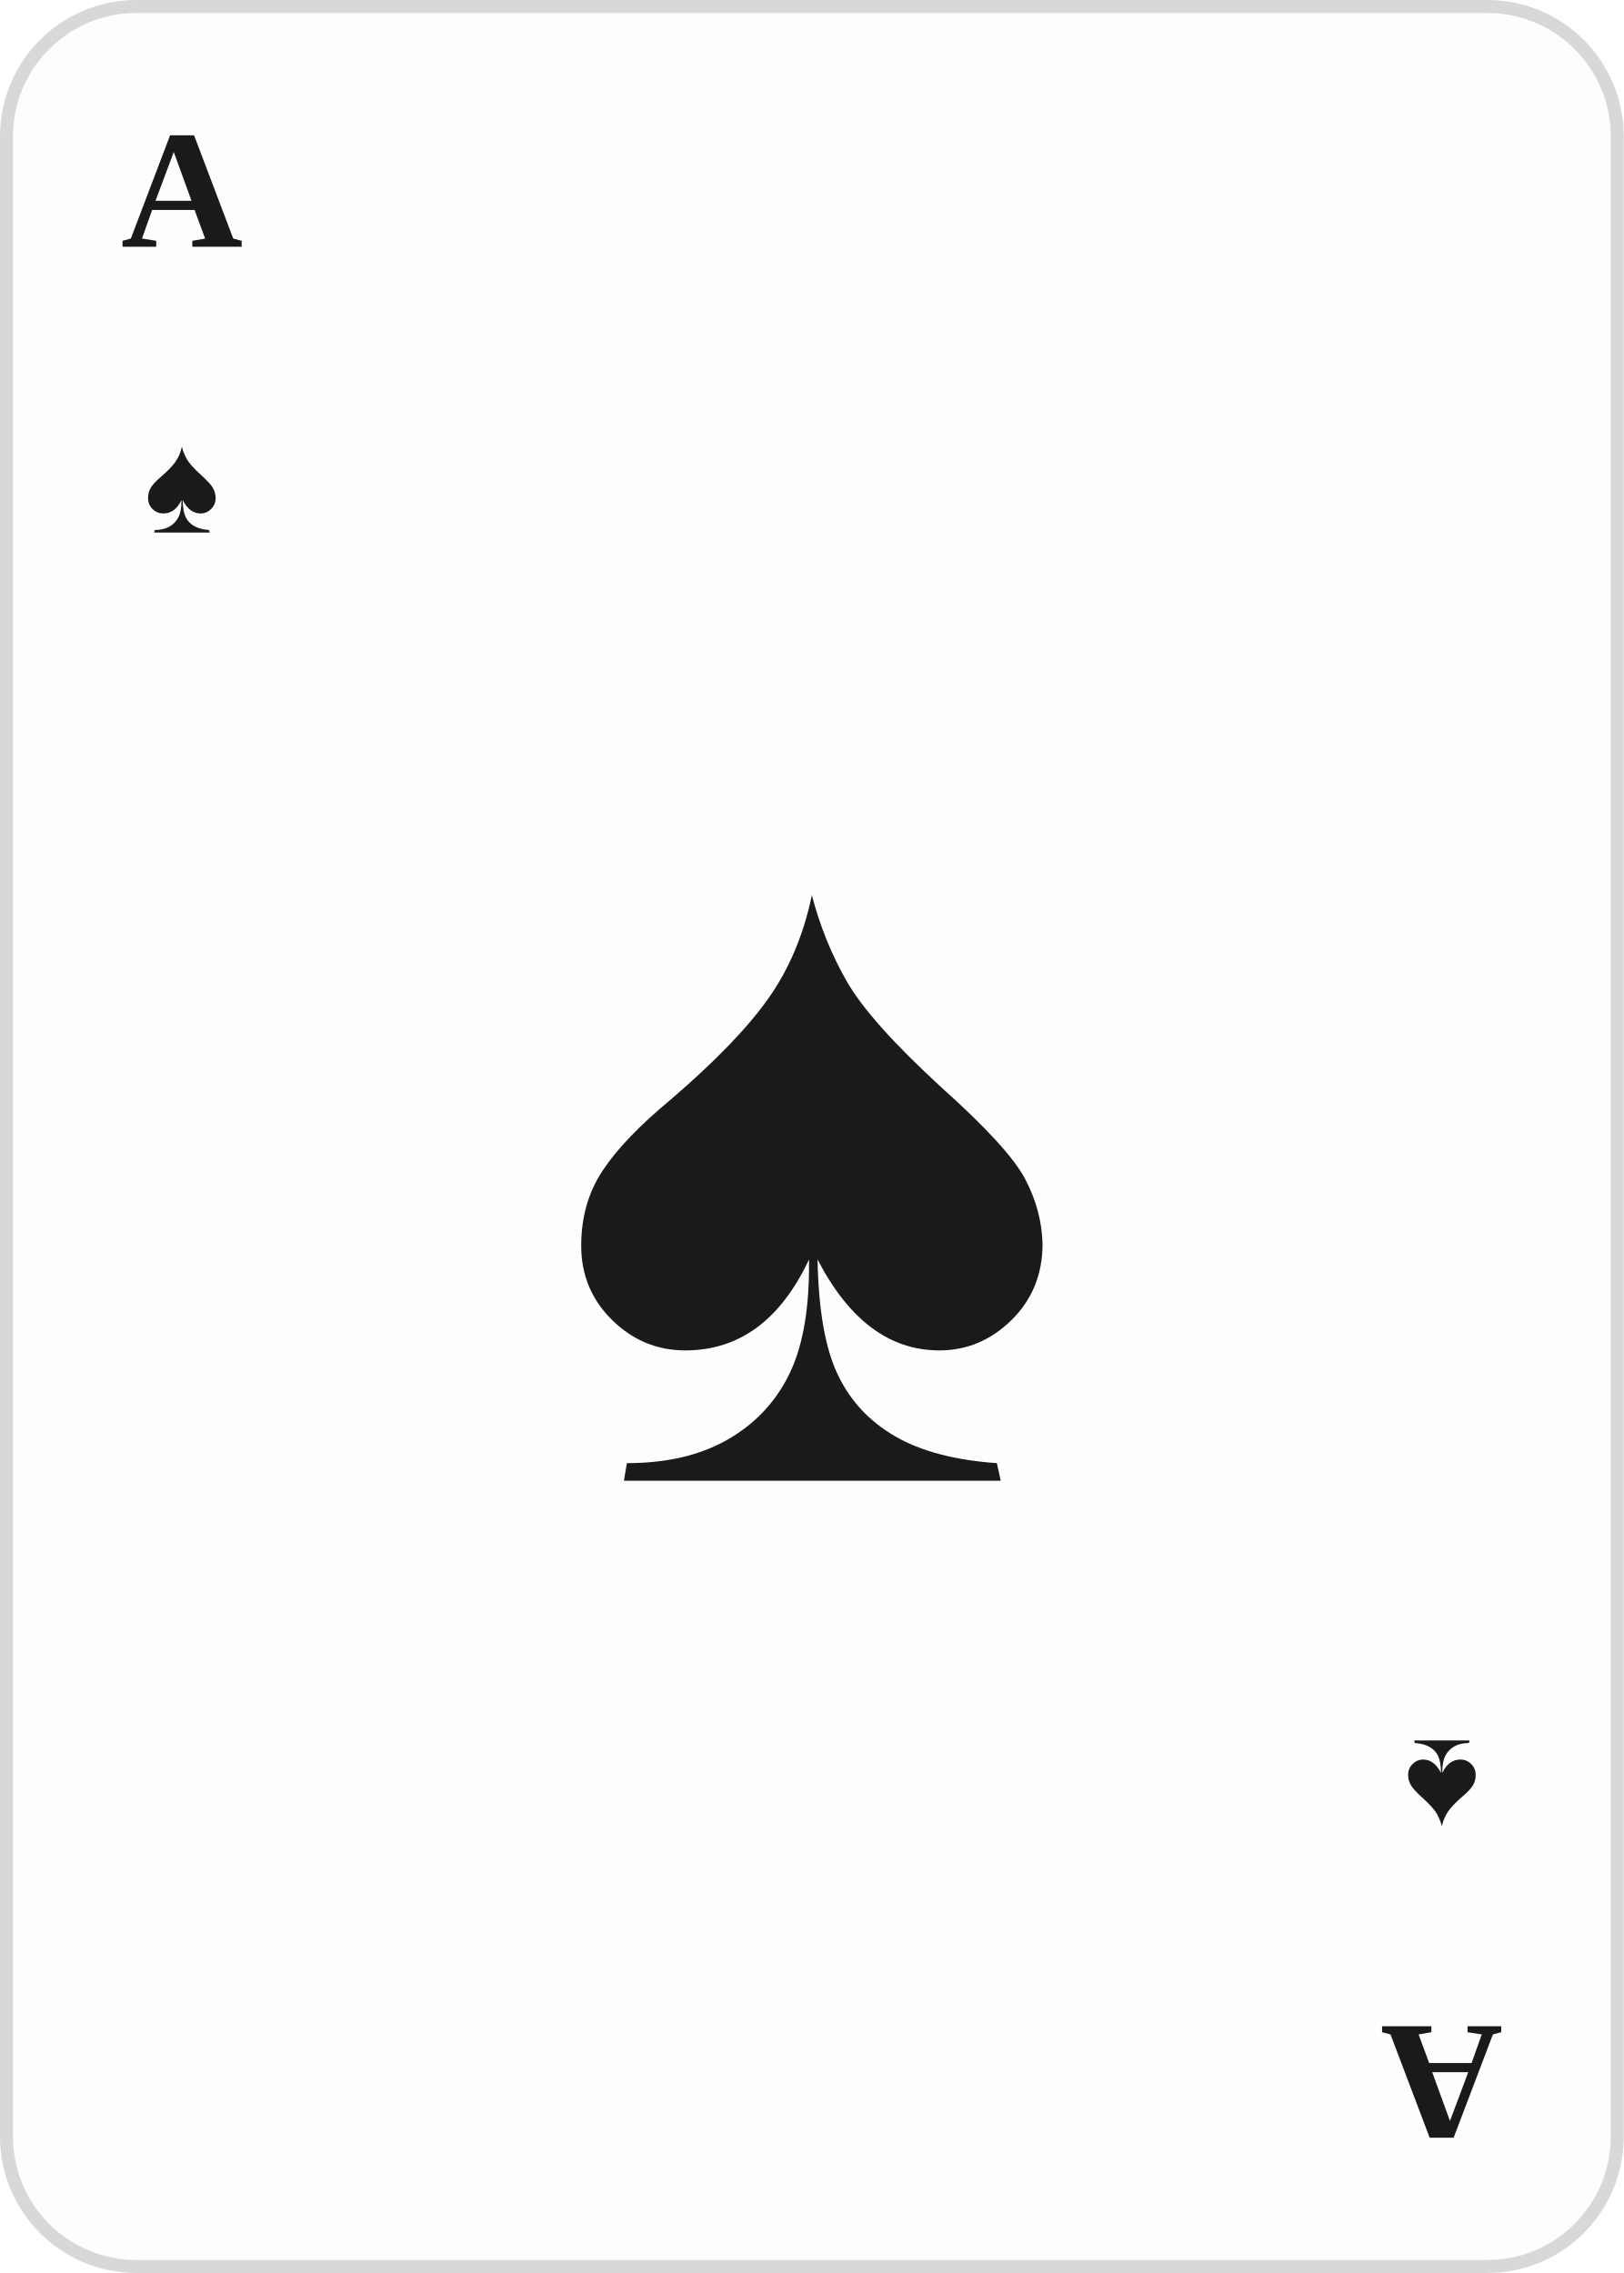
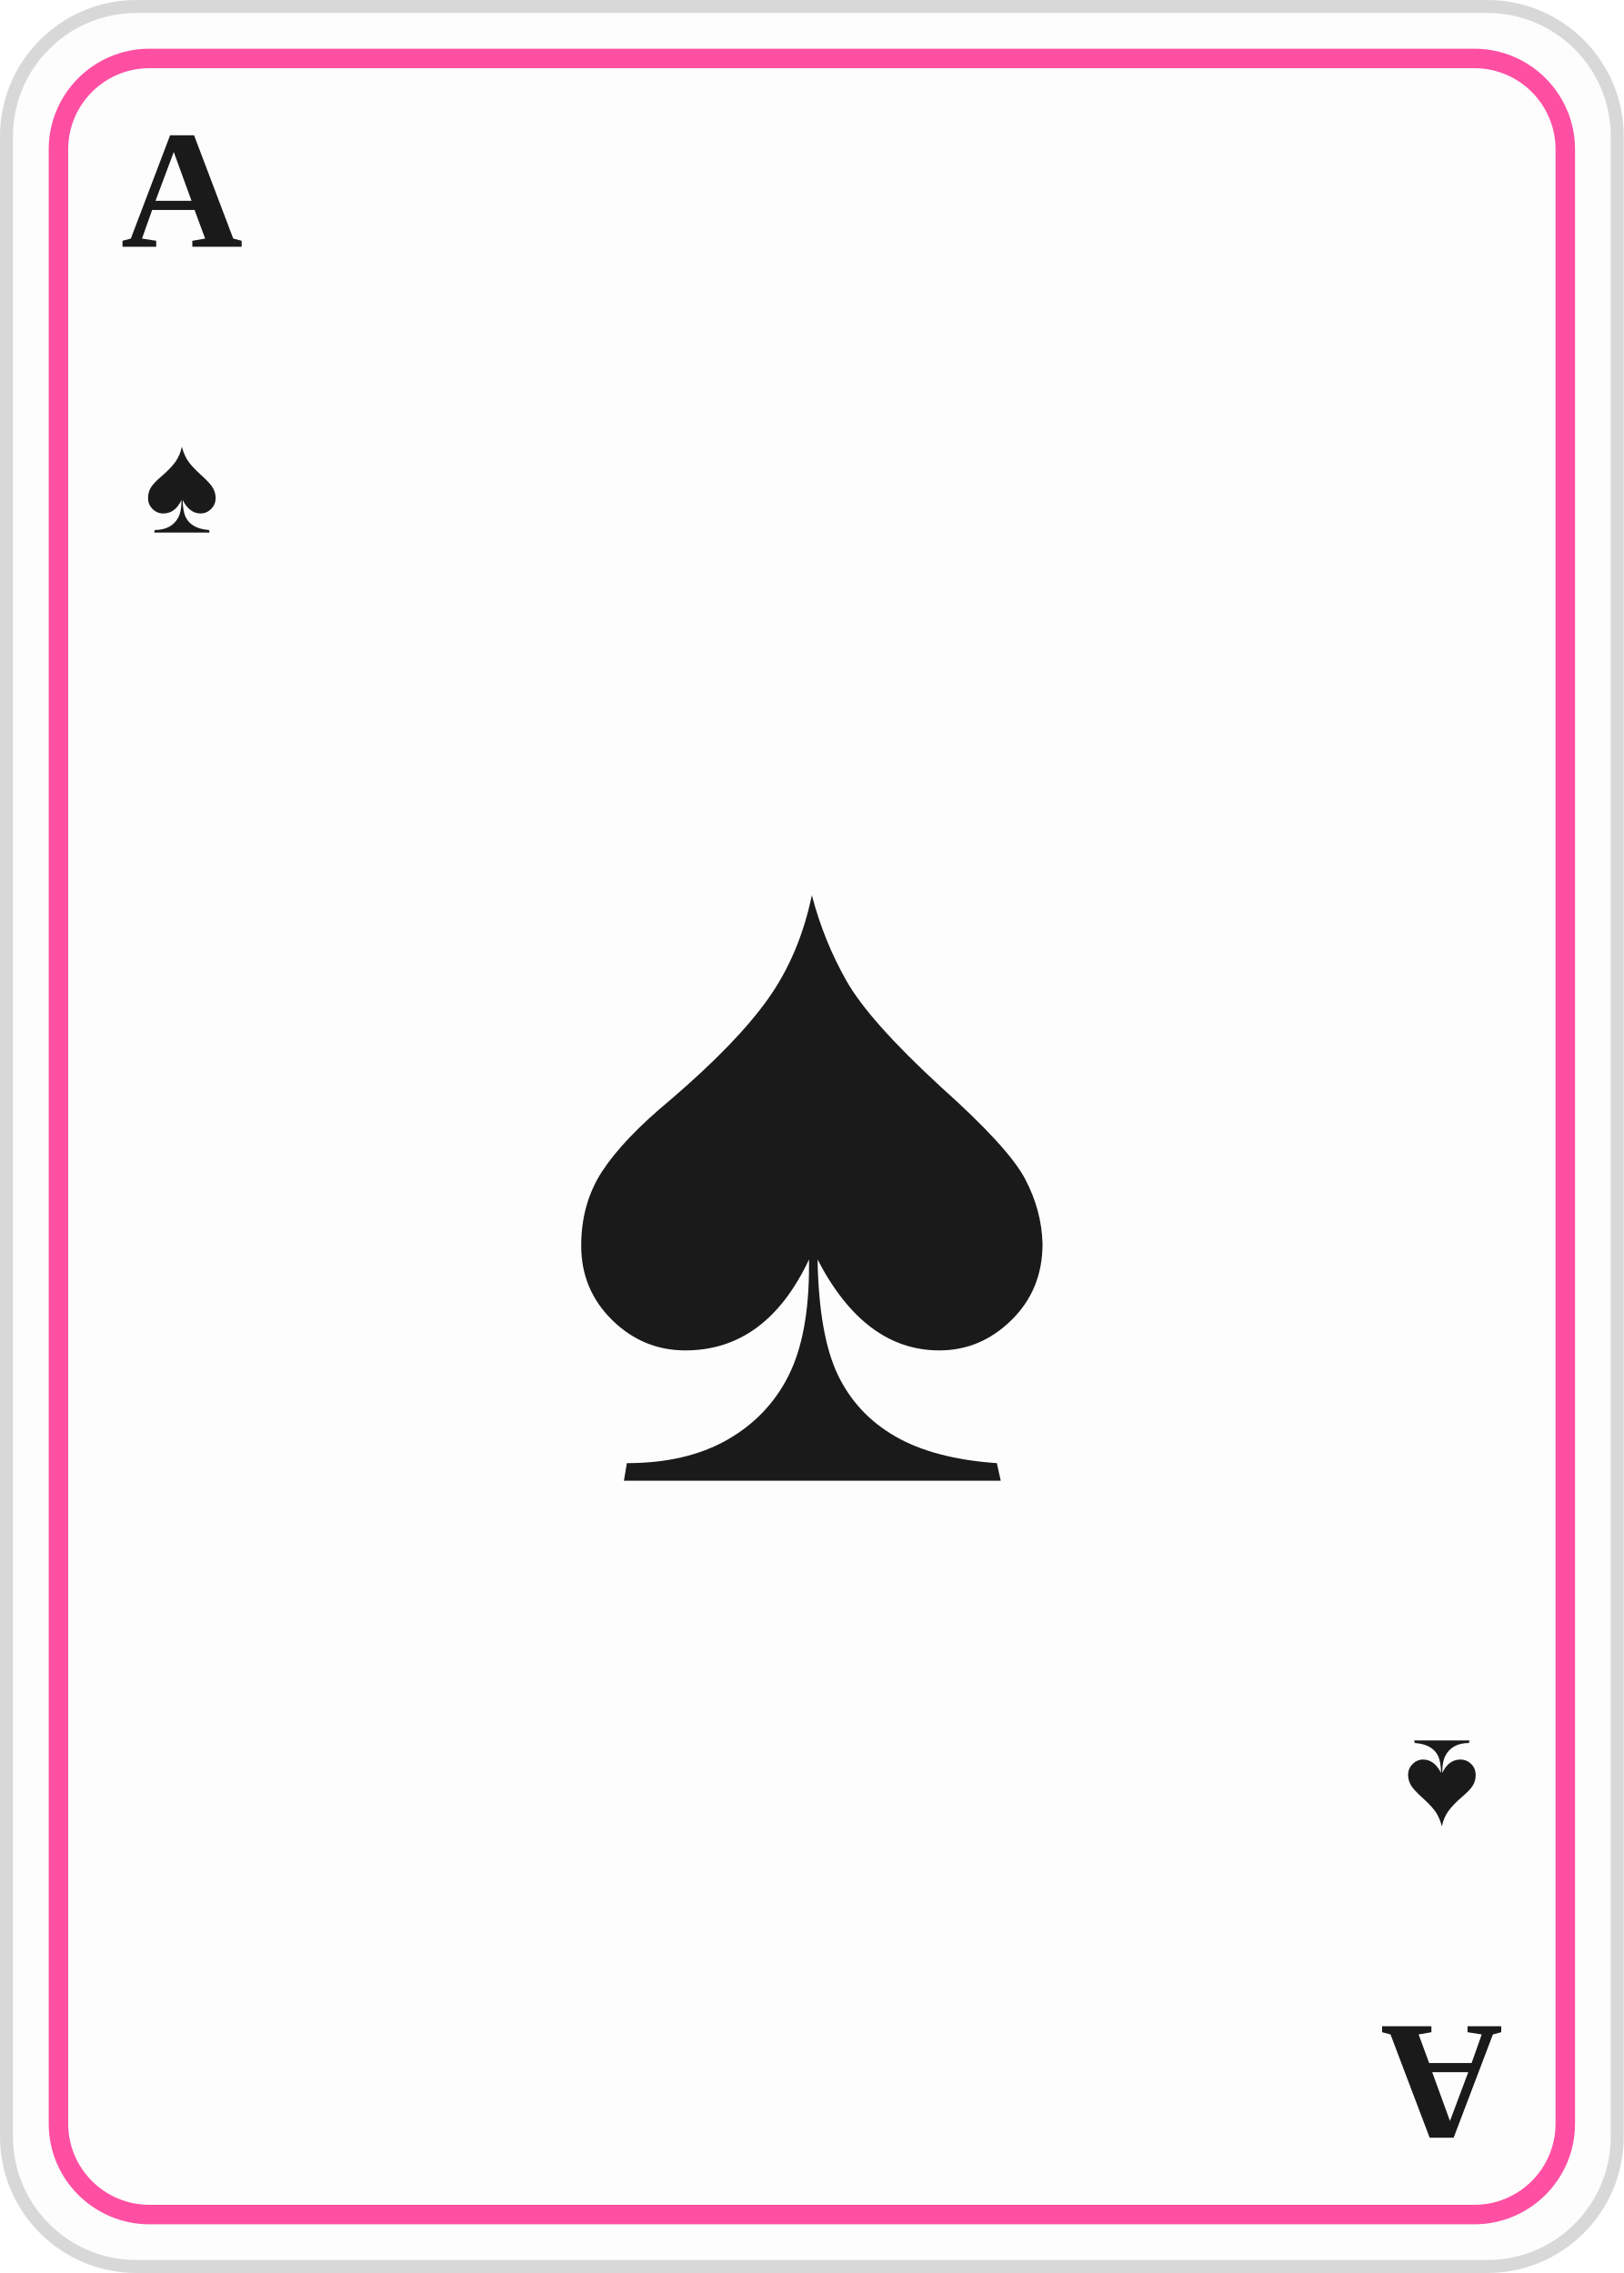
<svg xmlns="http://www.w3.org/2000/svg" viewBox="0 0 250 350">
  <rect x="1" y="1" width="248" height="348" rx="20" fill="#fdfdfd" stroke="#d8d8d8" stroke-width="2" />
+   <rect x="9" y="9" width="232" height="332" rx="14" fill="none" stroke="#ff4fa3" stroke-width="3" />
  <text x="28" y="38" font-size="26" font-weight="bold" fill="#1a1a1a" font-family="Georgia, 'Times New Roman', serif" text-anchor="middle">A</text>
  <text x="28" y="82" font-size="22" fill="#1a1a1a" font-family="Georgia, 'Times New Roman', serif" text-anchor="middle">♠</text>
  <g transform="translate(250,350) rotate(180)">
    <text x="28" y="38" font-size="26" font-weight="bold" fill="#1a1a1a" font-family="Georgia, 'Times New Roman', serif" text-anchor="middle">A</text>
    <text x="28" y="82" font-size="22" fill="#1a1a1a" font-family="Georgia, 'Times New Roman', serif" text-anchor="middle">♠</text>
  </g>
  <text x="125.0" y="228.0" font-size="150" fill="#1a1a1a" font-family="Georgia, 'Times New Roman', serif" text-anchor="middle">♠</text>
</svg>
